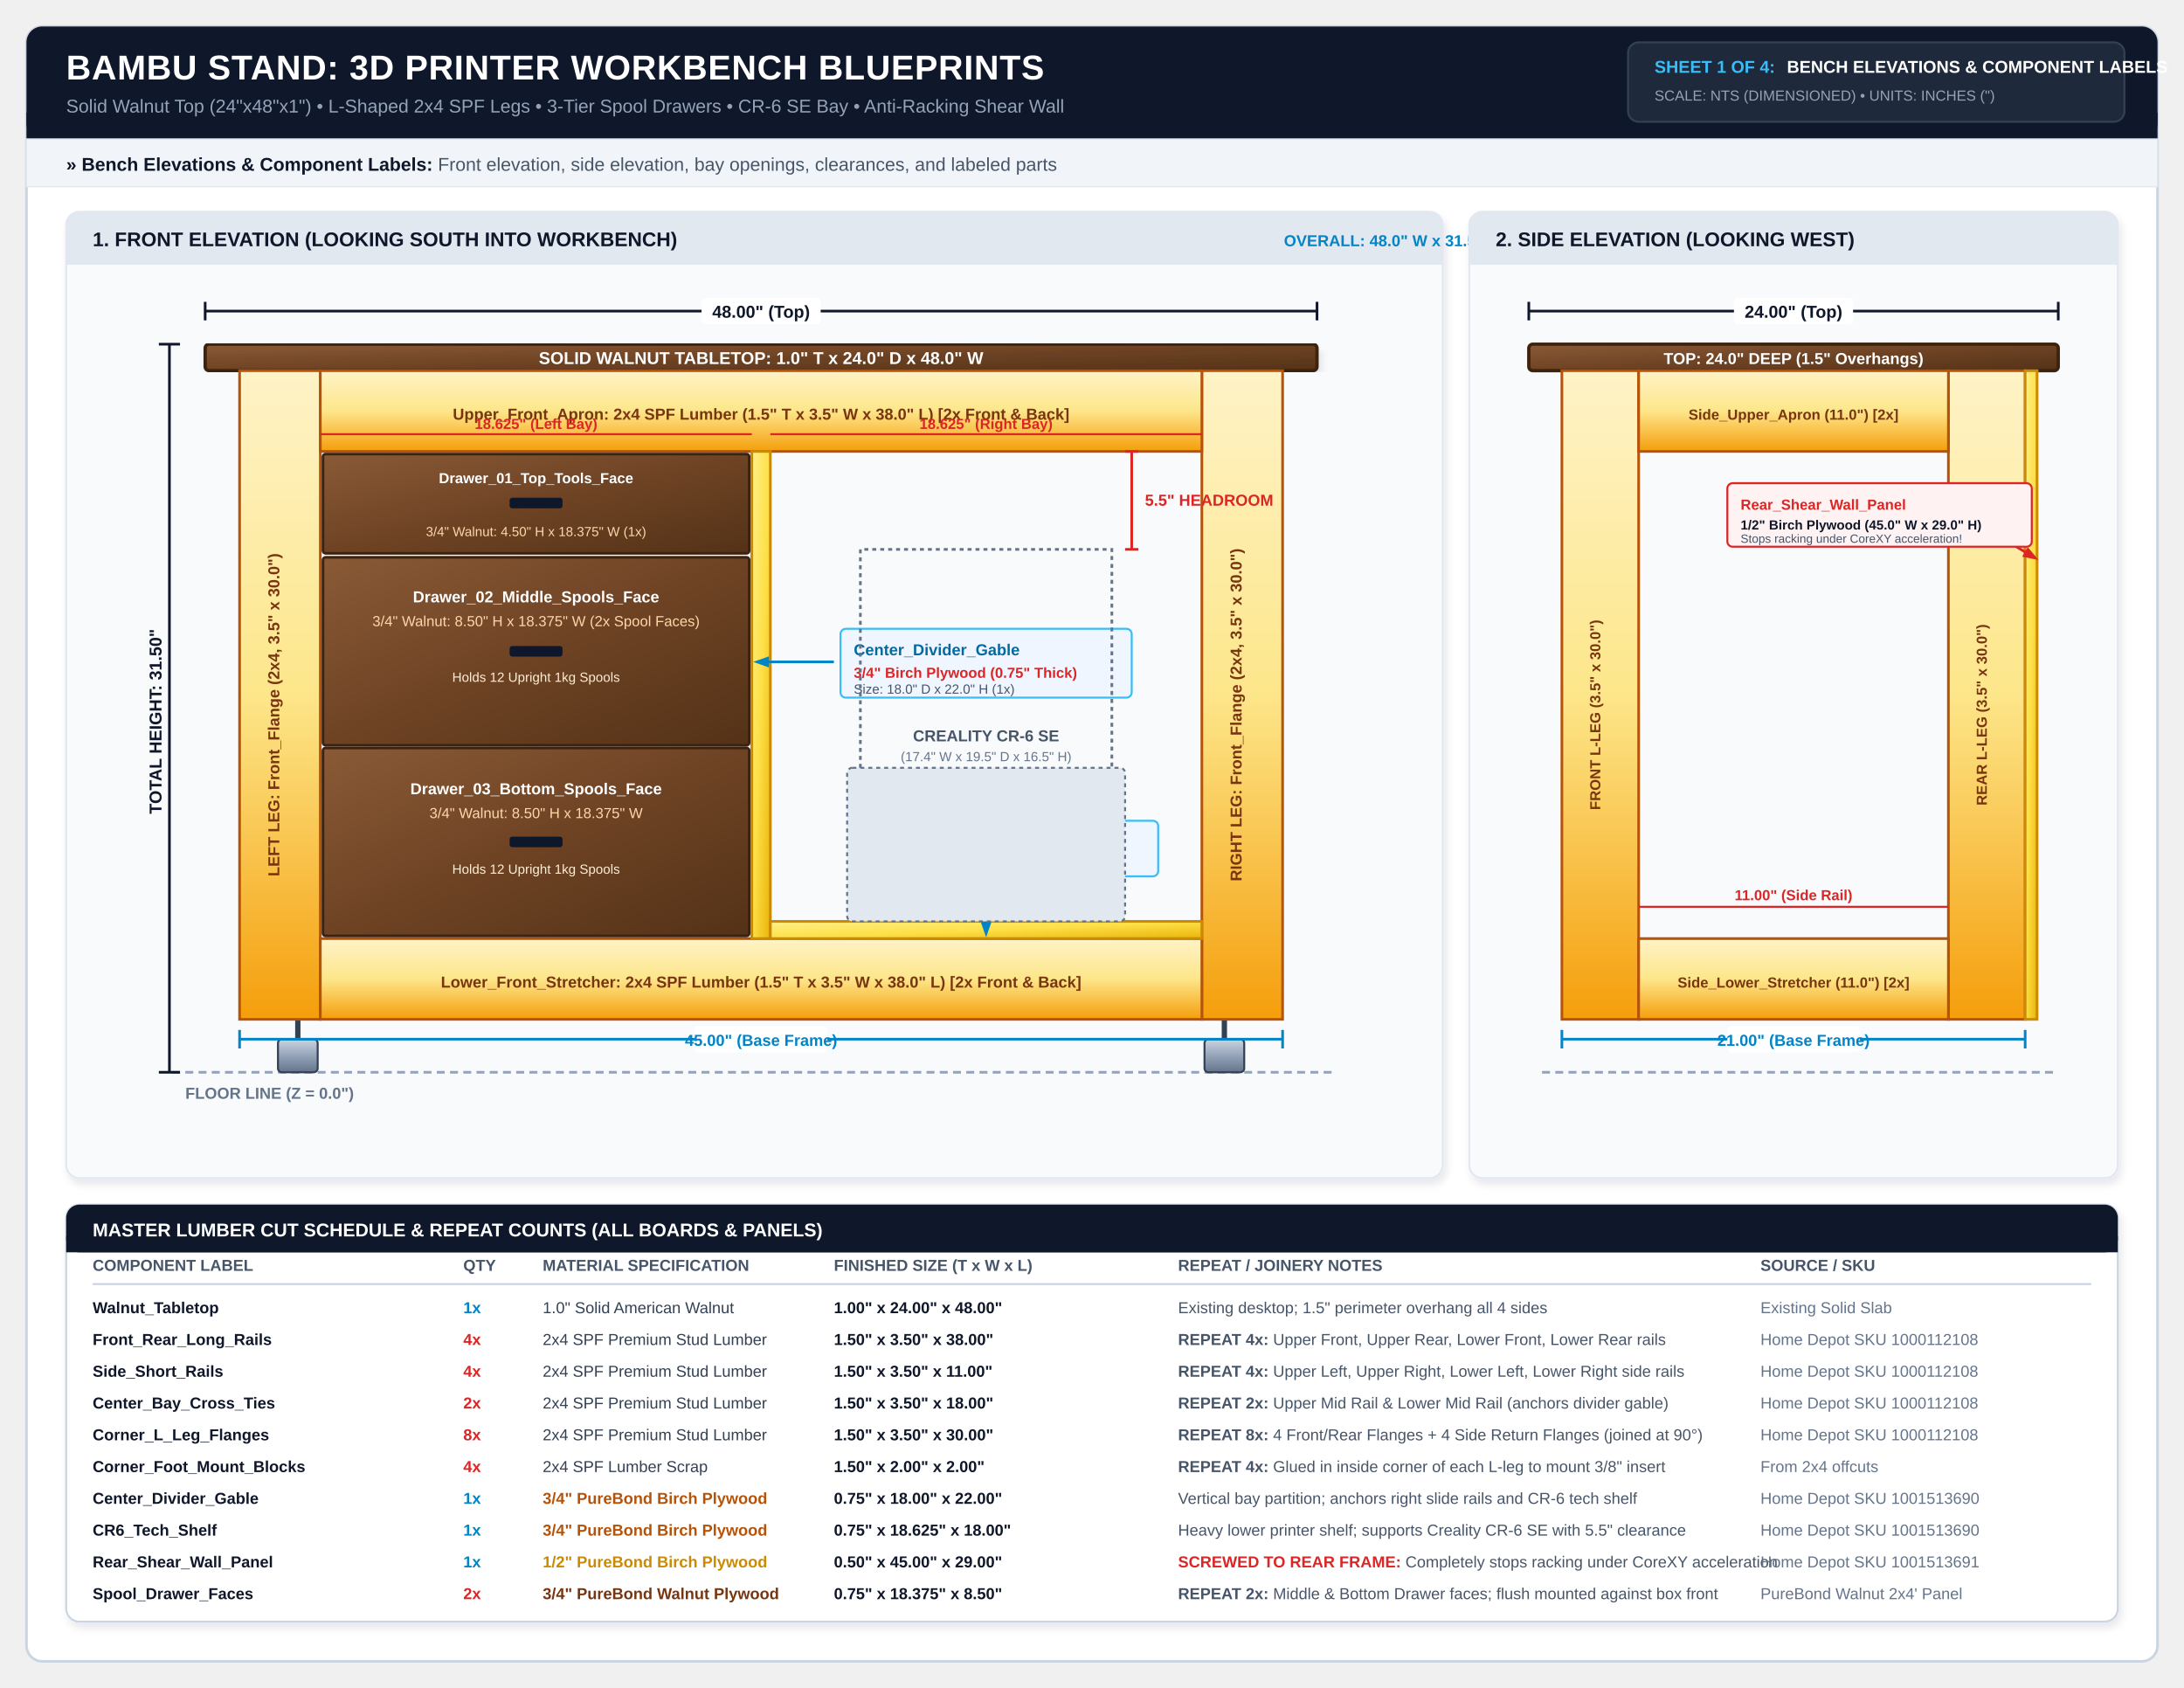
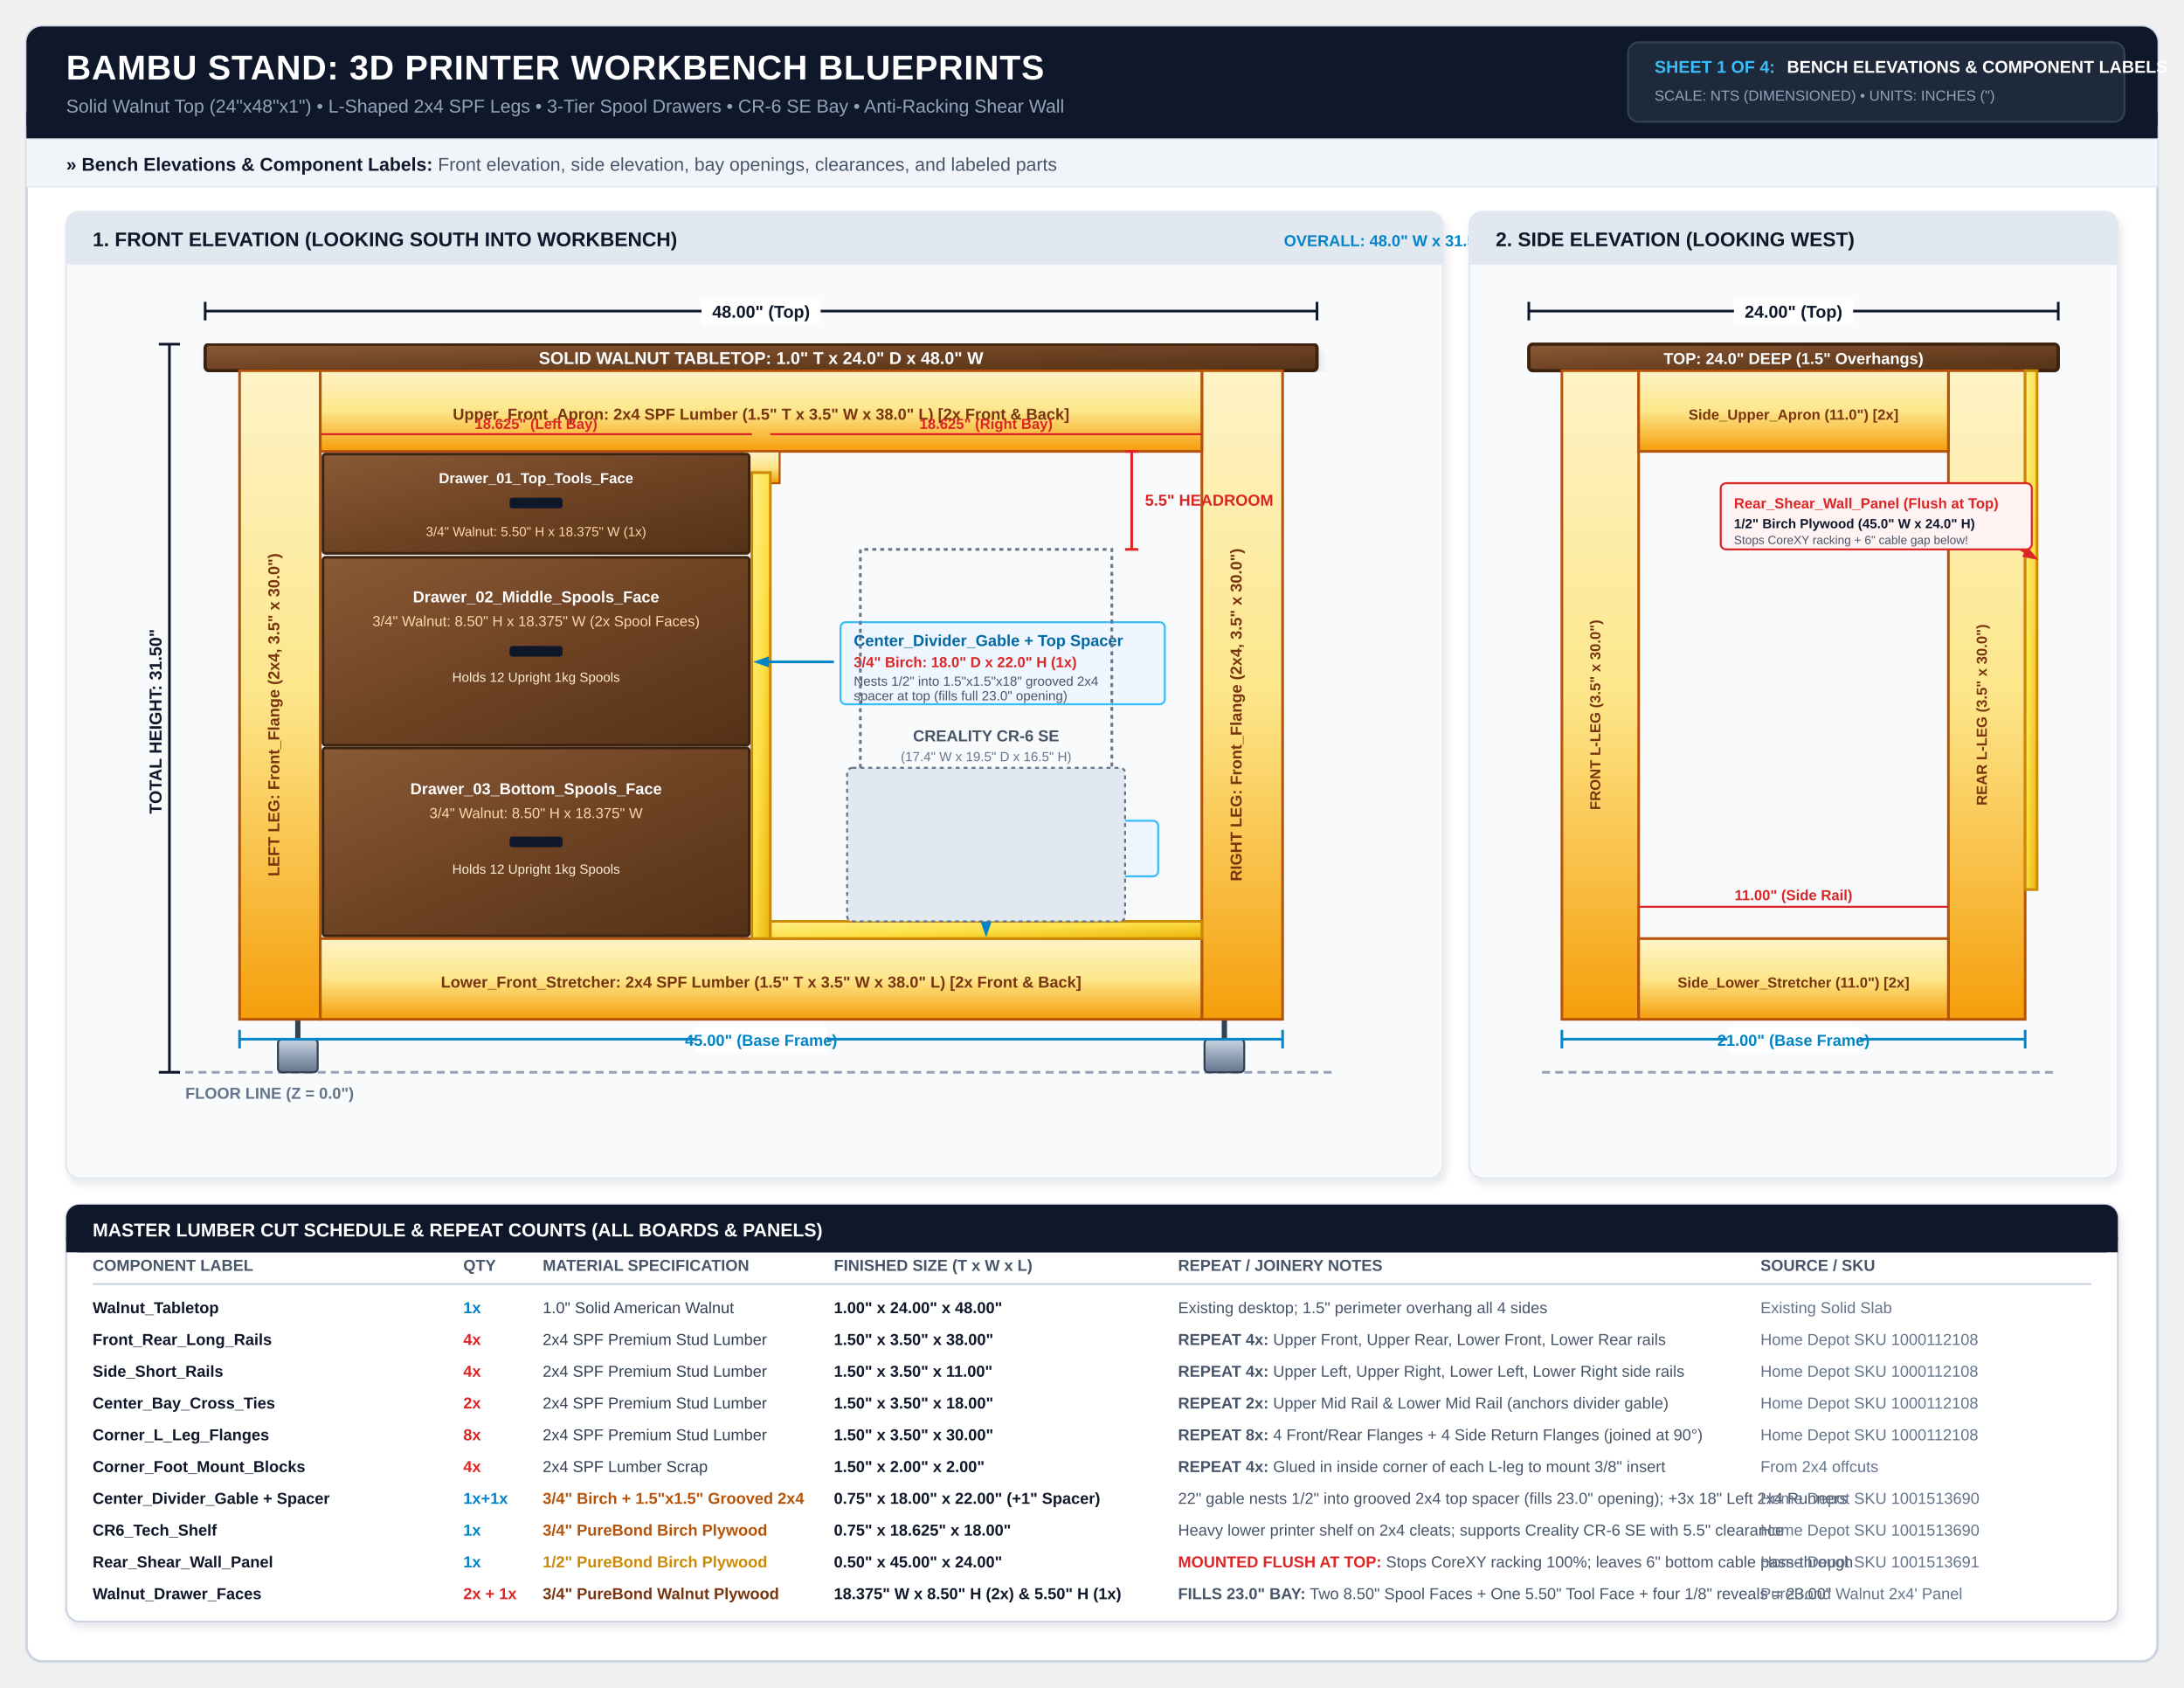
<svg xmlns="http://www.w3.org/2000/svg" viewBox="0 0 1650 1275" width="1650" height="1275" style="background:#ffffff; font-family:'Liberation Sans', Arial, sans-serif;">
  <defs>
    <marker id="arrow-slate" viewBox="0 0 10 10" refX="5" refY="5" markerWidth="6" markerHeight="6" orient="auto-start-reverse">
      <path d="M 0 1.5 L 10 5 L 0 8.5 z" fill="#334155" />
    </marker>
    <marker id="arrow-blue" viewBox="0 0 10 10" refX="5" refY="5" markerWidth="6" markerHeight="6" orient="auto-start-reverse">
      <path d="M 0 1.5 L 10 5 L 0 8.5 z" fill="#0284c7" />
    </marker>
    <marker id="arrow-red" viewBox="0 0 10 10" refX="5" refY="5" markerWidth="6" markerHeight="6" orient="auto-start-reverse">
      <path d="M 0 1.5 L 10 5 L 0 8.5 z" fill="#dc2626" />
    </marker>
    <linearGradient id="walnutGrad" x1="0%" y1="0%" x2="100%" y2="100%">
      <stop offset="0%" stop-color="#8a5a36" />
      <stop offset="50%" stop-color="#6e4324" />
      <stop offset="100%" stop-color="#543217" />
    </linearGradient>
    <linearGradient id="spfGrad" x1="0%" y1="0%" x2="0%" y2="100%">
      <stop offset="0%" stop-color="#fef3c7" />
      <stop offset="50%" stop-color="#fde68a" />
      <stop offset="100%" stop-color="#f59e0b" />
    </linearGradient>
    <linearGradient id="birchGrad" x1="0%" y1="0%" x2="100%" y2="100%">
      <stop offset="0%" stop-color="#fef08a" />
      <stop offset="50%" stop-color="#fde047" />
      <stop offset="100%" stop-color="#eab308" />
    </linearGradient>
    <linearGradient id="steelGrad" x1="0%" y1="0%" x2="0%" y2="100%">
      <stop offset="0%" stop-color="#cbd5e1" />
      <stop offset="50%" stop-color="#94a3b8" />
      <stop offset="100%" stop-color="#64748b" />
    </linearGradient>
    <filter id="shadow" x="-3%" y="-3%" width="108%" height="108%">
      <feDropShadow dx="2" dy="4" stdDeviation="3" flood-color="#0f172a" flood-opacity="0.10" />
    </filter>
  </defs>
  <rect x="20" y="20" width="1610" height="1235" rx="12" fill="#ffffff" stroke="#cbd5e1" stroke-width="2" />
  <rect x="20" y="20" width="1610" height="85" rx="12" fill="#0f172a" />
  <rect x="20" y="85" width="1610" height="20" fill="#0f172a" />
  <text x="50" y="60" font-size="26" font-weight="bold" fill="#ffffff" letter-spacing="0.5">BAMBU STAND: 3D PRINTER WORKBENCH BLUEPRINTS</text>
  <text x="50" y="85" font-size="14" fill="#94a3b8">Solid Walnut Top (24"x48"x1") • L-Shaped 2x4 SPF Legs • 3-Tier Spool Drawers • CR-6 SE Bay • Anti-Racking Shear Wall</text>
  <rect x="1230" y="32" width="375" height="60" rx="8" fill="#1e293b" stroke="#334155" stroke-width="1.5" />
  <text x="1250" y="55" font-size="13" font-weight="bold" fill="#38bdf8">SHEET 1 OF 4:</text>
  <text x="1350" y="55" font-size="13" font-weight="bold" fill="#ffffff">BENCH ELEVATIONS &amp; COMPONENT LABELS</text>
  <text x="1250" y="76" font-size="11" fill="#94a3b8">SCALE: NTS (DIMENSIONED) • UNITS: INCHES (")</text>
  <rect x="20" y="105" width="1610" height="36" fill="#f1f5f9" stroke="#e2e8f0" stroke-width="1" />
  <text x="50" y="129" font-size="14" font-weight="bold" fill="#0f172a">» Bench Elevations &amp; Component Labels: <tspan font-weight="normal" fill="#475569">Front elevation, side elevation, bay openings, clearances, and labeled parts</tspan>
  </text>
  <g transform="translate(50, 160)">
    <rect x="0" y="0" width="1040" height="730" rx="10" fill="#f8fafc" stroke="#e2e8f0" stroke-width="1.5" filter="url(#shadow)" />
    <rect x="0" y="0" width="1040" height="40" rx="10" fill="#e2e8f0" />
    <rect x="0" y="28" width="1040" height="12" fill="#e2e8f0" />
    <text x="20" y="26" font-size="15" font-weight="bold" fill="#0f172a">1. FRONT ELEVATION (LOOKING SOUTH INTO WORKBENCH)</text>
    <text x="920" y="26" font-size="12" font-weight="bold" fill="#0284c7">OVERALL: 48.0" W x 31.5" H</text>
    <g transform="translate(60, 60)">
      <line x1="20" y1="590" x2="900" y2="590" stroke="#94a3b8" stroke-dasharray="6,4" stroke-width="2" />
      <text x="30" y="610" font-size="12" font-weight="bold" fill="#64748b">FLOOR LINE (Z = 0.0")</text>
      <rect x="100" y="565" width="30" height="25" rx="3" fill="url(#steelGrad)" stroke="#334155" stroke-width="1.5" />
      <line x1="115" y1="550" x2="115" y2="565" stroke="#334155" stroke-width="4" />
      <rect x="800" y="565" width="30" height="25" rx="3" fill="url(#steelGrad)" stroke="#334155" stroke-width="1.5" />
      <line x1="815" y1="550" x2="815" y2="565" stroke="#334155" stroke-width="4" />
      <rect x="45" y="40" width="840" height="20" rx="3" fill="url(#walnutGrad)" stroke="#3d220e" stroke-width="2.5" filter="url(#shadow)" />
      <text x="465" y="55" font-size="13" font-weight="bold" fill="#ffffff" text-anchor="middle">SOLID WALNUT TABLETOP: 1.0" T x 24.0" D x 48.0" W</text>
      <rect x="71" y="60" width="61" height="490" fill="url(#spfGrad)" stroke="#b45309" stroke-width="2" />
      <text x="101" y="320" font-size="12" font-weight="bold" fill="#78350f" text-anchor="middle" transform="rotate(-90 101 320)">LEFT LEG: Front_Flange (2x4, 3.5" x 30.0")</text>
      <rect x="798" y="60" width="61" height="490" fill="url(#spfGrad)" stroke="#b45309" stroke-width="2" />
      <text x="828" y="320" font-size="12" font-weight="bold" fill="#78350f" text-anchor="middle" transform="rotate(-90 828 320)">RIGHT LEG: Front_Flange (2x4, 3.5" x 30.0")</text>
      <rect x="132" y="60" width="666" height="61" fill="url(#spfGrad)" stroke="#b45309" stroke-width="2" />
      <text x="465" y="97" font-size="12" font-weight="bold" fill="#78350f" text-anchor="middle">Upper_Front_Apron: 2x4 SPF Lumber (1.5" T x 3.5" W x 38.0" L) [2x Front &amp; Back]</text>
      <rect x="132" y="489" width="666" height="61" fill="url(#spfGrad)" stroke="#b45309" stroke-width="2" />
      <text x="465" y="526" font-size="12" font-weight="bold" fill="#78350f" text-anchor="middle">Lower_Front_Stretcher: 2x4 SPF Lumber (1.5" T x 3.5" W x 38.0" L) [2x Front &amp; Back]</text>
-       <rect x="458" y="121" width="14" height="368" fill="url(#birchGrad)" stroke="#ca8a04" stroke-width="2" />
+       <rect x="451" y="121" width="28" height="24" fill="url(#spfGrad)" stroke="#b45309" stroke-width="1.5" />
+       <rect x="458" y="137" width="14" height="352" fill="url(#birchGrad)" stroke="#ca8a04" stroke-width="2" />
      <line x1="465" y1="280" x2="520" y2="280" stroke="#0284c7" stroke-width="2" marker-start="url(#arrow-blue)" />
-       <rect x="525" y="255" width="220" height="52" rx="4" fill="#eff6ff" stroke="#38bdf8" stroke-width="1.5" />
-       <text x="535" y="275" font-size="12" font-weight="bold" fill="#0369a1">Center_Divider_Gable</text>
-       <text x="535" y="292" font-size="11" font-weight="bold" fill="#dc2626">3/4" Birch Plywood (0.75" Thick)</text>
-       <text x="535" y="304" font-size="10" fill="#475569">Size: 18.0" D x 22.0" H (1x)</text>
+       <rect x="525" y="250" width="245" height="62" rx="4" fill="#eff6ff" stroke="#38bdf8" stroke-width="1.5" />
+       <text x="535" y="268" font-size="12" font-weight="bold" fill="#0369a1">Center_Divider_Gable + Top Spacer</text>
+       <text x="535" y="284" font-size="11" font-weight="bold" fill="#dc2626">3/4" Birch: 18.0" D x 22.0" H (1x)</text>
+       <text x="535" y="298" font-size="10" fill="#475569">Nests 1/2" into 1.5"x1.5"x18" grooved 2x4</text>
+       <text x="535" y="309" font-size="10" fill="#475569">spacer at top (fills full 23.0" opening)</text>
      <rect x="134" y="123" width="322" height="75" rx="2" fill="url(#walnutGrad)" stroke="#3d220e" stroke-width="2" />
      <rect x="275" y="156" width="40" height="8" rx="2" fill="#0f172a" />
      <text x="295" y="145" font-size="11" font-weight="bold" fill="#ffffff" text-anchor="middle">Drawer_01_Top_Tools_Face</text>
-       <text x="295" y="185" font-size="10" fill="#fed7aa" text-anchor="middle">3/4" Walnut: 4.50" H x 18.375" W (1x)</text>
+       <text x="295" y="185" font-size="10" fill="#fed7aa" text-anchor="middle">3/4" Walnut: 5.50" H x 18.375" W (1x)</text>
      <rect x="134" y="201" width="322" height="142" rx="2" fill="url(#walnutGrad)" stroke="#3d220e" stroke-width="2" />
      <rect x="275" y="268" width="40" height="8" rx="2" fill="#0f172a" />
      <text x="295" y="235" font-size="12" font-weight="bold" fill="#ffffff" text-anchor="middle">Drawer_02_Middle_Spools_Face</text>
      <text x="295" y="253" font-size="11" fill="#fed7aa" text-anchor="middle">3/4" Walnut: 8.50" H x 18.375" W (2x Spool Faces)</text>
      <text x="295" y="295" font-size="10" fill="#ffedd5" text-anchor="middle">Holds 12 Upright 1kg Spools</text>
      <rect x="134" y="345" width="322" height="142" rx="2" fill="url(#walnutGrad)" stroke="#3d220e" stroke-width="2" />
      <rect x="275" y="412" width="40" height="8" rx="2" fill="#0f172a" />
      <text x="295" y="380" font-size="12" font-weight="bold" fill="#ffffff" text-anchor="middle">Drawer_03_Bottom_Spools_Face</text>
      <text x="295" y="398" font-size="11" fill="#fed7aa" text-anchor="middle">3/4" Walnut: 8.50" H x 18.375" W</text>
      <text x="295" y="440" font-size="10" fill="#ffedd5" text-anchor="middle">Holds 12 Upright 1kg Spools</text>
      <rect x="472" y="476" width="326" height="13" fill="url(#birchGrad)" stroke="#ca8a04" stroke-width="2" />
      <line x1="635" y1="482" x2="635" y2="445" stroke="#0284c7" stroke-width="2" marker-start="url(#arrow-blue)" />
      <rect x="545" y="400" width="220" height="42" rx="4" fill="#eff6ff" stroke="#38bdf8" stroke-width="1.5" />
      <text x="555" y="418" font-size="11" font-weight="bold" fill="#0369a1">CR6_Tech_Shelf (3/4" Birch Ply)</text>
      <text x="555" y="433" font-size="10" fill="#475569">Size: 18.625" W x 18.0" D x 3/4" T (1x)</text>
      <rect x="530" y="360" width="210" height="116" rx="4" fill="#e2e8f0" stroke="#64748b" stroke-width="1.5" stroke-dasharray="3,3" />
      <path d="M 540,360 L 540,195 L 730,195 L 730,360" fill="none" stroke="#64748b" stroke-width="2" stroke-dasharray="3,3" />
      <text x="635" y="340" font-size="12" font-weight="bold" fill="#475569" text-anchor="middle">CREALITY CR-6 SE</text>
      <text x="635" y="355" font-size="10" fill="#64748b" text-anchor="middle">(17.4" W x 19.5" D x 16.5" H)</text>
      <line x1="745" y1="121" x2="745" y2="195" stroke="#dc2626" stroke-width="2" />
      <line x1="740" y1="121" x2="750" y2="121" stroke="#dc2626" stroke-width="2" />
      <line x1="740" y1="195" x2="750" y2="195" stroke="#dc2626" stroke-width="2" />
      <text x="755" y="162" font-size="12" font-weight="bold" fill="#dc2626">5.5" HEADROOM</text>
      <line x1="45" y1="15" x2="885" y2="15" stroke="#0f172a" stroke-width="2" />
      <line x1="45" y1="8" x2="45" y2="22" stroke="#0f172a" stroke-width="2" />
      <line x1="885" y1="8" x2="885" y2="22" stroke="#0f172a" stroke-width="2" />
      <rect x="420" y="5" width="90" height="20" rx="3" fill="#ffffff" />
      <text x="465" y="20" font-size="13" font-weight="bold" fill="#0f172a" text-anchor="middle">48.00" (Top)</text>
      <line x1="71" y1="565" x2="859" y2="565" stroke="#0284c7" stroke-width="2" />
      <line x1="71" y1="558" x2="71" y2="572" stroke="#0284c7" stroke-width="2" />
      <line x1="859" y1="558" x2="859" y2="572" stroke="#0284c7" stroke-width="2" />
      <rect x="415" y="555" width="100" height="20" rx="3" fill="#ffffff" />
      <text x="465" y="570" font-size="12" font-weight="bold" fill="#0284c7" text-anchor="middle">45.00" (Base Frame)</text>
      <line x1="132" y1="108" x2="458" y2="108" stroke="#dc2626" stroke-width="1.5" />
      <text x="295" y="104" font-size="11" font-weight="bold" fill="#dc2626" text-anchor="middle">18.625" (Left Bay)</text>
      <line x1="472" y1="108" x2="798" y2="108" stroke="#dc2626" stroke-width="1.5" />
      <text x="635" y="104" font-size="11" font-weight="bold" fill="#dc2626" text-anchor="middle">18.625" (Right Bay)</text>
      <line x1="18" y1="40" x2="18" y2="590" stroke="#0f172a" stroke-width="2" />
      <line x1="10" y1="40" x2="26" y2="40" stroke="#0f172a" stroke-width="2" />
      <line x1="10" y1="590" x2="26" y2="590" stroke="#0f172a" stroke-width="2" />
      <text x="12" y="325" font-size="13" font-weight="bold" fill="#0f172a" text-anchor="middle" transform="rotate(-90 12 325)">TOTAL HEIGHT: 31.50"</text>
    </g>
  </g>
  <g transform="translate(1110, 160)">
    <rect x="0" y="0" width="490" height="730" rx="10" fill="#f8fafc" stroke="#e2e8f0" stroke-width="1.5" filter="url(#shadow)" />
    <rect x="0" y="0" width="490" height="40" rx="10" fill="#e2e8f0" />
    <rect x="0" y="28" width="490" height="12" fill="#e2e8f0" />
    <text x="20" y="26" font-size="15" font-weight="bold" fill="#0f172a">2. SIDE ELEVATION (LOOKING WEST)</text>
    <g transform="translate(45, 60)">
      <line x1="10" y1="590" x2="400" y2="590" stroke="#94a3b8" stroke-dasharray="6,4" stroke-width="2" />
      <rect x="0" y="40" width="400" height="20" rx="3" fill="url(#walnutGrad)" stroke="#3d220e" stroke-width="2.5" />
      <text x="200" y="55" font-size="12" font-weight="bold" fill="#ffffff" text-anchor="middle">TOP: 24.0" DEEP (1.5" Overhangs)</text>
      <rect x="25" y="60" width="58" height="490" fill="url(#spfGrad)" stroke="#b45309" stroke-width="2" />
      <text x="54" y="320" font-size="11" font-weight="bold" fill="#78350f" text-anchor="middle" transform="rotate(-90 54 320)">FRONT L-LEG (3.5" x 30.0")</text>
      <rect x="317" y="60" width="58" height="490" fill="url(#spfGrad)" stroke="#b45309" stroke-width="2" />
      <text x="346" y="320" font-size="11" font-weight="bold" fill="#78350f" text-anchor="middle" transform="rotate(-90 346 320)">REAR L-LEG (3.5" x 30.0")</text>
      <rect x="83" y="60" width="234" height="61" fill="url(#spfGrad)" stroke="#b45309" stroke-width="2" />
      <text x="200" y="97" font-size="11" font-weight="bold" fill="#78350f" text-anchor="middle">Side_Upper_Apron (11.0") [2x]</text>
      <rect x="83" y="489" width="234" height="61" fill="url(#spfGrad)" stroke="#b45309" stroke-width="2" />
      <text x="200" y="526" font-size="11" font-weight="bold" fill="#78350f" text-anchor="middle">Side_Lower_Stretcher (11.0") [2x]</text>
-       <rect x="375" y="60" width="9" height="490" fill="url(#birchGrad)" stroke="#ca8a04" stroke-width="2" />
+       <rect x="375" y="60" width="9" height="392" fill="url(#birchGrad)" stroke="#ca8a04" stroke-width="2" />
      <line x1="380" y1="200" x2="330" y2="170" stroke="#dc2626" stroke-width="2" marker-start="url(#arrow-red)" />
-       <rect x="150" y="145" width="230" height="48" rx="4" fill="#fef2f2" stroke="#dc2626" stroke-width="1.5" />
-       <text x="160" y="165" font-size="11" font-weight="bold" fill="#dc2626">Rear_Shear_Wall_Panel</text>
-       <text x="160" y="180" font-size="10" font-weight="bold" fill="#0f172a">1/2" Birch Plywood (45.0" W x 29.0" H)</text>
-       <text x="160" y="190" font-size="9" fill="#475569">Stops racking under CoreXY acceleration!</text>
+       <rect x="145" y="145" width="235" height="50" rx="4" fill="#fef2f2" stroke="#dc2626" stroke-width="1.5" />
+       <text x="155" y="164" font-size="11" font-weight="bold" fill="#dc2626">Rear_Shear_Wall_Panel (Flush at Top)</text>
+       <text x="155" y="179" font-size="10" font-weight="bold" fill="#0f172a">1/2" Birch Plywood (45.0" W x 24.0" H)</text>
+       <text x="155" y="191" font-size="9" fill="#475569">Stops CoreXY racking + 6" cable gap below!</text>
      <line x1="0" y1="15" x2="400" y2="15" stroke="#0f172a" stroke-width="2" />
      <line x1="0" y1="8" x2="0" y2="22" stroke="#0f172a" stroke-width="2" />
      <line x1="400" y1="8" x2="400" y2="22" stroke="#0f172a" stroke-width="2" />
      <rect x="155" y="5" width="90" height="20" rx="3" fill="#ffffff" />
      <text x="200" y="20" font-size="13" font-weight="bold" fill="#0f172a" text-anchor="middle">24.00" (Top)</text>
      <line x1="25" y1="565" x2="375" y2="565" stroke="#0284c7" stroke-width="2" />
      <line x1="25" y1="558" x2="25" y2="572" stroke="#0284c7" stroke-width="2" />
      <line x1="375" y1="558" x2="375" y2="572" stroke="#0284c7" stroke-width="2" />
      <rect x="150" y="555" width="100" height="20" rx="3" fill="#ffffff" />
      <text x="200" y="570" font-size="12" font-weight="bold" fill="#0284c7" text-anchor="middle">21.00" (Base Frame)</text>
      <line x1="83" y1="465" x2="317" y2="465" stroke="#dc2626" stroke-width="1.5" />
      <text x="200" y="460" font-size="11" font-weight="bold" fill="#dc2626" text-anchor="middle">11.00" (Side Rail)</text>
    </g>
  </g>
  <g transform="translate(50, 910)">
    <rect x="0" y="0" width="1550" height="315" rx="10" fill="#ffffff" stroke="#cbd5e1" stroke-width="1.5" filter="url(#shadow)" />
    <rect x="0" y="0" width="1550" height="36" rx="10" fill="#0f172a" />
    <rect x="0" y="24" width="1550" height="12" fill="#0f172a" />
    <text x="20" y="24" font-size="14" font-weight="bold" fill="#ffffff">MASTER LUMBER CUT SCHEDULE &amp; REPEAT COUNTS (ALL BOARDS &amp; PANELS)</text>
    <g transform="translate(20, 50)" font-size="12">
      <text x="0" y="0" font-weight="bold" fill="#475569">COMPONENT LABEL</text>
      <text x="280" y="0" font-weight="bold" fill="#475569">QTY</text>
      <text x="340" y="0" font-weight="bold" fill="#475569">MATERIAL SPECIFICATION</text>
      <text x="560" y="0" font-weight="bold" fill="#475569">FINISHED SIZE (T x W x L)</text>
      <text x="820" y="0" font-weight="bold" fill="#475569">REPEAT / JOINERY NOTES</text>
      <text x="1260" y="0" font-weight="bold" fill="#475569">SOURCE / SKU</text>
      <line x1="0" y1="10" x2="1510" y2="10" stroke="#cbd5e1" stroke-width="1.5" />
      <text x="0" y="32" font-weight="bold" fill="#0f172a">Walnut_Tabletop</text>
      <text x="280" y="32" font-weight="bold" fill="#0284c7">1x</text>
      <text x="340" y="32" fill="#334155">1.0" Solid American Walnut</text>
      <text x="560" y="32" font-weight="bold" fill="#0f172a">1.00" x 24.00" x 48.00"</text>
      <text x="820" y="32" fill="#475569">Existing desktop; 1.5" perimeter overhang all 4 sides</text>
      <text x="1260" y="32" fill="#64748b">Existing Solid Slab</text>
      <text x="0" y="56" font-weight="bold" fill="#0f172a">Front_Rear_Long_Rails</text>
      <text x="280" y="56" font-weight="bold" fill="#dc2626">4x</text>
      <text x="340" y="56" fill="#334155">2x4 SPF Premium Stud Lumber</text>
      <text x="560" y="56" font-weight="bold" fill="#0f172a">1.50" x 3.50" x 38.00"</text>
      <text x="820" y="56" fill="#475569">
        <tspan font-weight="bold">REPEAT 4x:</tspan> Upper Front, Upper Rear, Lower Front, Lower Rear rails</text>
      <text x="1260" y="56" fill="#64748b">Home Depot SKU 1000112108</text>
      <text x="0" y="80" font-weight="bold" fill="#0f172a">Side_Short_Rails</text>
      <text x="280" y="80" font-weight="bold" fill="#dc2626">4x</text>
      <text x="340" y="80" fill="#334155">2x4 SPF Premium Stud Lumber</text>
      <text x="560" y="80" font-weight="bold" fill="#0f172a">1.50" x 3.50" x 11.00"</text>
      <text x="820" y="80" fill="#475569">
        <tspan font-weight="bold">REPEAT 4x:</tspan> Upper Left, Upper Right, Lower Left, Lower Right side rails</text>
      <text x="1260" y="80" fill="#64748b">Home Depot SKU 1000112108</text>
      <text x="0" y="104" font-weight="bold" fill="#0f172a">Center_Bay_Cross_Ties</text>
      <text x="280" y="104" font-weight="bold" fill="#dc2626">2x</text>
      <text x="340" y="104" fill="#334155">2x4 SPF Premium Stud Lumber</text>
      <text x="560" y="104" font-weight="bold" fill="#0f172a">1.50" x 3.50" x 18.00"</text>
      <text x="820" y="104" fill="#475569">
        <tspan font-weight="bold">REPEAT 2x:</tspan> Upper Mid Rail &amp; Lower Mid Rail (anchors divider gable)</text>
      <text x="1260" y="104" fill="#64748b">Home Depot SKU 1000112108</text>
      <text x="0" y="128" font-weight="bold" fill="#0f172a">Corner_L_Leg_Flanges</text>
      <text x="280" y="128" font-weight="bold" fill="#dc2626">8x</text>
      <text x="340" y="128" fill="#334155">2x4 SPF Premium Stud Lumber</text>
      <text x="560" y="128" font-weight="bold" fill="#0f172a">1.50" x 3.50" x 30.00"</text>
      <text x="820" y="128" fill="#475569">
        <tspan font-weight="bold">REPEAT 8x:</tspan> 4 Front/Rear Flanges + 4 Side Return Flanges (joined at 90°)</text>
      <text x="1260" y="128" fill="#64748b">Home Depot SKU 1000112108</text>
      <text x="0" y="152" font-weight="bold" fill="#0f172a">Corner_Foot_Mount_Blocks</text>
      <text x="280" y="152" font-weight="bold" fill="#dc2626">4x</text>
      <text x="340" y="152" fill="#334155">2x4 SPF Lumber Scrap</text>
      <text x="560" y="152" font-weight="bold" fill="#0f172a">1.50" x 2.00" x 2.00"</text>
      <text x="820" y="152" fill="#475569">
        <tspan font-weight="bold">REPEAT 4x:</tspan> Glued in inside corner of each L-leg to mount 3/8" insert</text>
      <text x="1260" y="152" fill="#64748b">From 2x4 offcuts</text>
-       <text x="0" y="176" font-weight="bold" fill="#0f172a">Center_Divider_Gable</text>
-       <text x="280" y="176" font-weight="bold" fill="#0284c7">1x</text>
-       <text x="340" y="176" font-weight="bold" fill="#b45309">3/4" PureBond Birch Plywood</text>
-       <text x="560" y="176" font-weight="bold" fill="#0f172a">0.75" x 18.00" x 22.00"</text>
-       <text x="820" y="176" fill="#475569">Vertical bay partition; anchors right slide rails and CR-6 tech shelf</text>
+       <text x="0" y="176" font-weight="bold" fill="#0f172a">Center_Divider_Gable + Spacer</text>
+       <text x="280" y="176" font-weight="bold" fill="#0284c7">1x+1x</text>
+       <text x="340" y="176" font-weight="bold" fill="#b45309">3/4" Birch + 1.5"x1.5" Grooved 2x4</text>
+       <text x="560" y="176" font-weight="bold" fill="#0f172a">0.75" x 18.00" x 22.00" (+1" Spacer)</text>
+       <text x="820" y="176" fill="#475569">22" gable nests 1/2" into grooved 2x4 top spacer (fills 23.0" opening); +3x 18" Left 2x4 Runners</text>
      <text x="1260" y="176" fill="#64748b">Home Depot SKU 1001513690</text>
      <text x="0" y="200" font-weight="bold" fill="#0f172a">CR6_Tech_Shelf</text>
      <text x="280" y="200" font-weight="bold" fill="#0284c7">1x</text>
      <text x="340" y="200" font-weight="bold" fill="#b45309">3/4" PureBond Birch Plywood</text>
      <text x="560" y="200" font-weight="bold" fill="#0f172a">0.75" x 18.625" x 18.00"</text>
-       <text x="820" y="200" fill="#475569">Heavy lower printer shelf; supports Creality CR-6 SE with 5.5" clearance</text>
+       <text x="820" y="200" fill="#475569">Heavy lower printer shelf on 2x4 cleats; supports Creality CR-6 SE with 5.5" clearance</text>
      <text x="1260" y="200" fill="#64748b">Home Depot SKU 1001513690</text>
      <text x="0" y="224" font-weight="bold" fill="#0f172a">Rear_Shear_Wall_Panel</text>
      <text x="280" y="224" font-weight="bold" fill="#0284c7">1x</text>
      <text x="340" y="224" font-weight="bold" fill="#ca8a04">1/2" PureBond Birch Plywood</text>
-       <text x="560" y="224" font-weight="bold" fill="#0f172a">0.50" x 45.00" x 29.00"</text>
+       <text x="560" y="224" font-weight="bold" fill="#0f172a">0.50" x 45.00" x 24.00"</text>
      <text x="820" y="224" fill="#475569">
-         <tspan font-weight="bold" fill="#dc2626">SCREWED TO REAR FRAME:</tspan> Completely stops racking under CoreXY acceleration</text>
+         <tspan font-weight="bold" fill="#dc2626">MOUNTED FLUSH AT TOP:</tspan> Stops CoreXY racking 100%; leaves 6" bottom cable pass-through</text>
      <text x="1260" y="224" fill="#64748b">Home Depot SKU 1001513691</text>
-       <text x="0" y="248" font-weight="bold" fill="#0f172a">Spool_Drawer_Faces</text>
-       <text x="280" y="248" font-weight="bold" fill="#dc2626">2x</text>
+       <text x="0" y="248" font-weight="bold" fill="#0f172a">Walnut_Drawer_Faces</text>
+       <text x="280" y="248" font-weight="bold" fill="#dc2626">2x + 1x</text>
      <text x="340" y="248" font-weight="bold" fill="#78350f">3/4" PureBond Walnut Plywood</text>
-       <text x="560" y="248" font-weight="bold" fill="#0f172a">0.75" x 18.375" x 8.50"</text>
+       <text x="560" y="248" font-weight="bold" fill="#0f172a">18.375" W x 8.50" H (2x) &amp; 5.50" H (1x)</text>
      <text x="820" y="248" fill="#475569">
-         <tspan font-weight="bold">REPEAT 2x:</tspan> Middle &amp; Bottom Drawer faces; flush mounted against box front</text>
+         <tspan font-weight="bold">FILLS 23.0" BAY:</tspan> Two 8.50" Spool Faces + One 5.50" Tool Face + four 1/8" reveals = 23.00"</text>
      <text x="1260" y="248" fill="#64748b">PureBond Walnut 2x4' Panel</text>
    </g>
  </g>
</svg>
